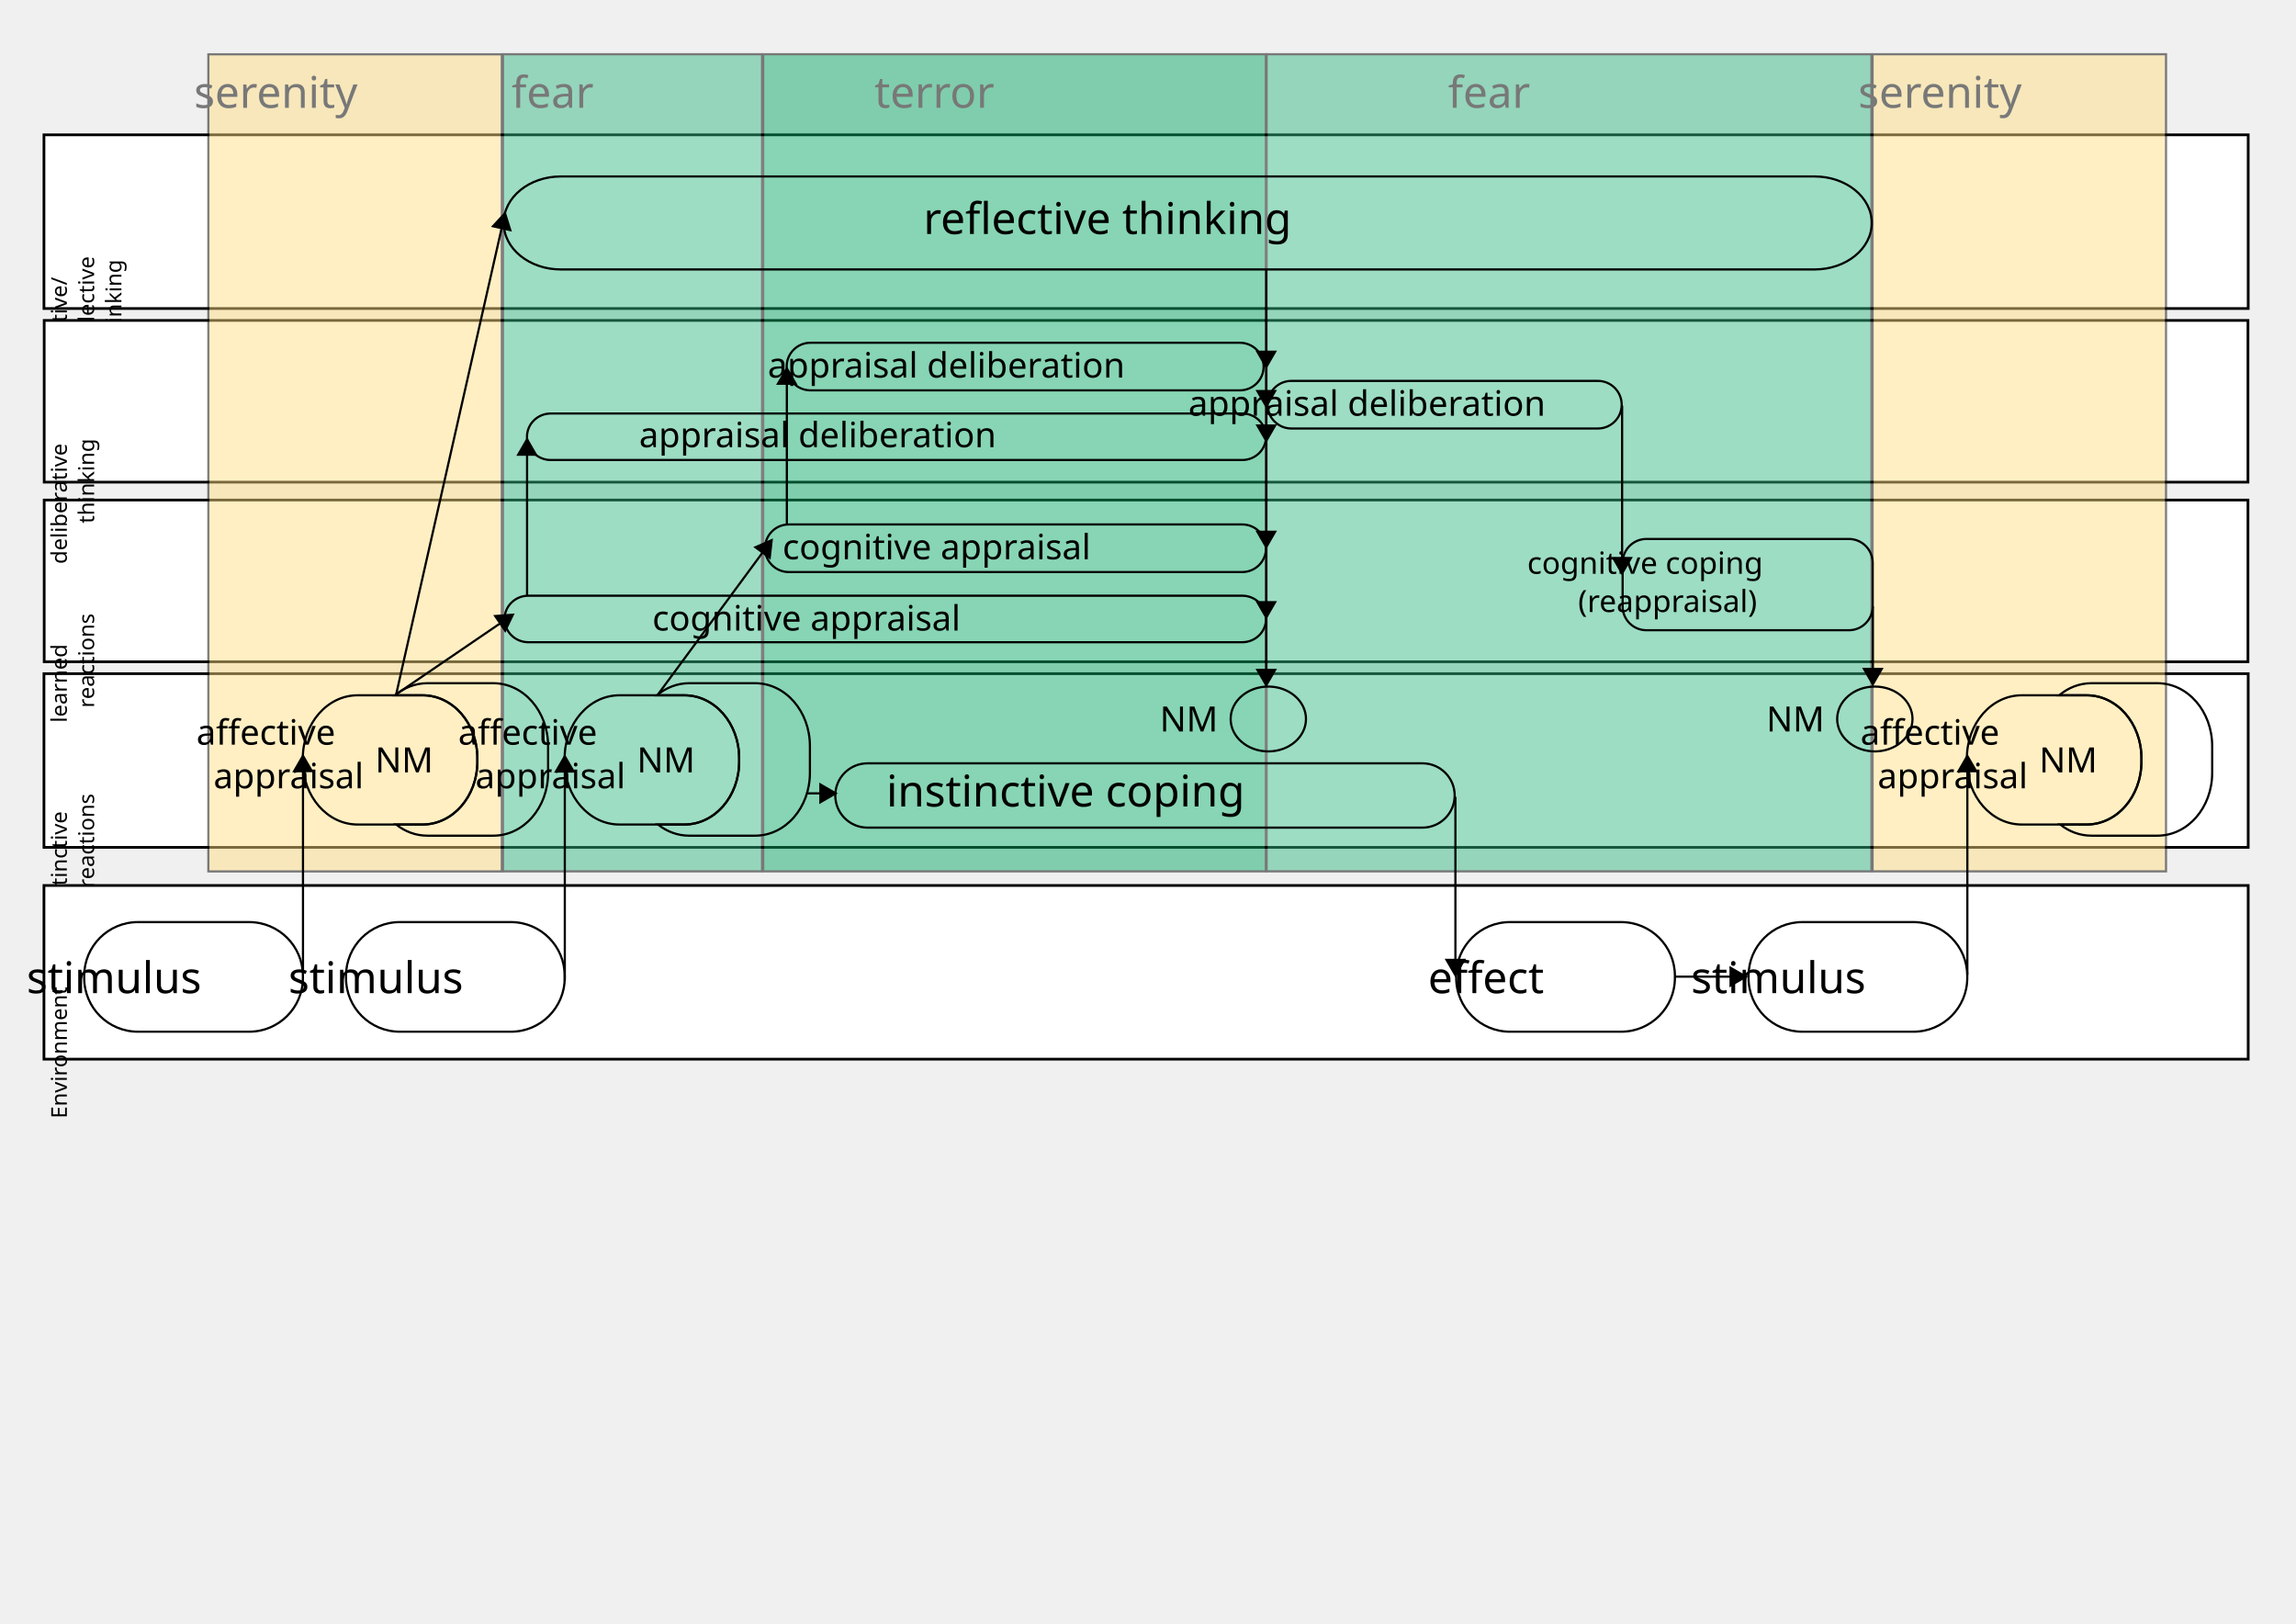
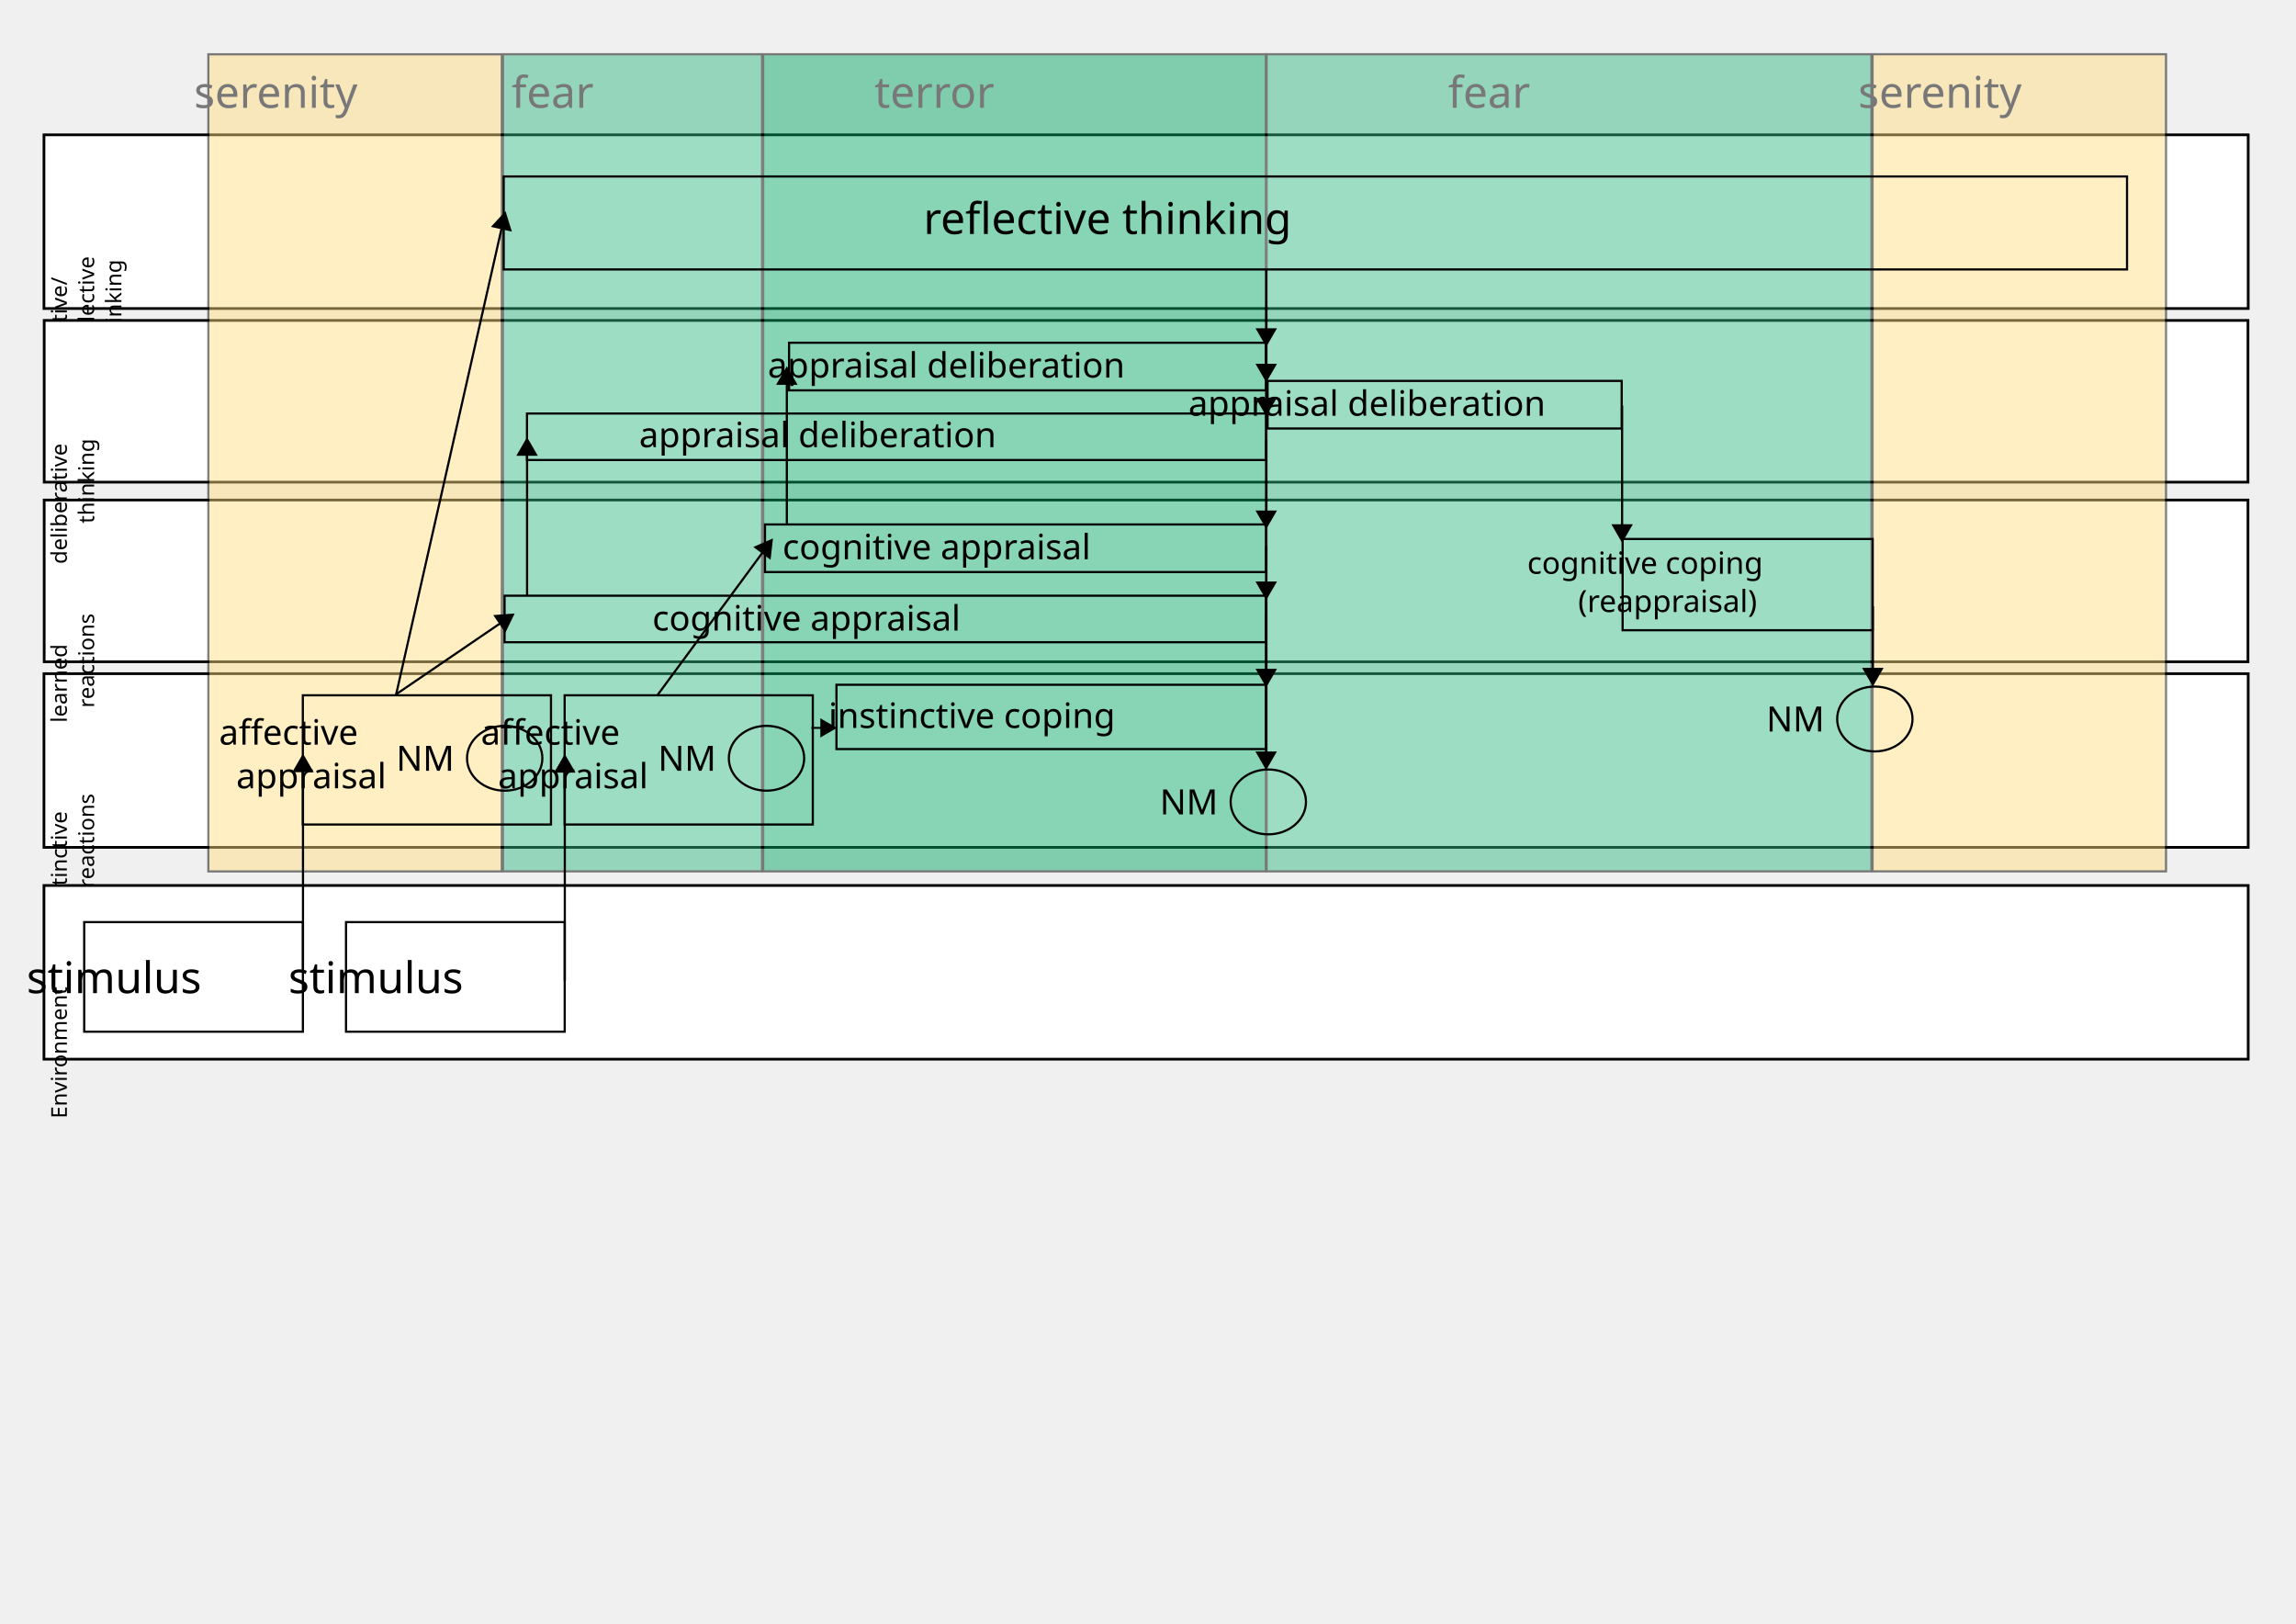
<svg xmlns="http://www.w3.org/2000/svg" xmlns:ns1="http://www.openswatchbook.org/uri/2009/osb" width="1052.362" height="744.094" id="svg2" version="1.1">
  <defs id="defs4">
    <marker orient="auto" refY="0.0" refX="0.0" id="DotL" style="overflow:visible">
      <path id="path5061" d="M -2.5,-1.0 C -2.5,1.76 -4.74,4.0 -7.5,4.0 C -10.26,4.0 -12.5,1.76 -12.5,-1.0 C -12.5,-3.76 -10.26,-6.0 -7.5,-6.0 C -4.74,-6.0 -2.5,-3.76 -2.5,-1.0 z " style="fill-rule:evenodd;stroke:#000000;stroke-width:1.0pt" transform="scale(0.8) translate(7.4, 1)" />
    </marker>
    <marker orient="auto" refY="0.0" refX="0.0" id="TriangleInL" style="overflow:visible">
      <path id="path5133" d="M 5.77,0.0 L -2.88,5.0 L -2.88,-5.0 L 5.77,0.0 z " style="fill-rule:evenodd;stroke:#000000;stroke-width:1.0pt" transform="scale(-0.8)" />
    </marker>
    <marker orient="auto" refY="0.0" refX="0.0" id="TriangleOutL" style="overflow:visible">
      <path id="path4968" d="M 5.77,0.0 L -2.88,5.0 L -2.88,-5.0 L 5.77,0.0 z " style="fill-rule:evenodd;stroke:#000000;stroke-width:1.0pt" transform="scale(0.8)" />
    </marker>
    <marker orient="auto" refY="0.0" refX="0.0" id="Arrow2Mstart" style="overflow:visible">
      <path id="path4725" style="fill-rule:evenodd;stroke-width:0.625;stroke-linejoin:round" d="M 8.719,4.034 L -2.207,0.016 L 8.719,-4.002 C 6.973,-1.63 6.983,1.616 8.719,4.034 z " transform="scale(0.6) translate(0,0)" />
    </marker>
    <linearGradient id="linearGradient3918" ns1:paint="solid">
      <stop style="stop-color:#000000;stop-opacity:1;" offset="0" id="stop3920" />
    </linearGradient>
    <marker orient="auto" refY="0" refX="0" id="Arrow2Mend" style="overflow:visible">
      <path id="path3924" style="fill-rule:evenodd;stroke-width:0.625;stroke-linejoin:round" d="M 8.719,4.034 -2.207,0.016 8.719,-4.002 c -1.745,2.372 -1.735,5.617 -6e-7,8.035 z" transform="scale(-0.6,-0.6)" />
    </marker>
    <marker orient="auto" refY="0" refX="0" id="Arrow1Lend" style="overflow:visible">
      <path id="path3900" d="M 0,0 5,-5 -12.5,0 5,5 0,0 z" style="fill-rule:evenodd;stroke:#000000;stroke-width:1pt" transform="matrix(-0.8,0,0,-0.8,-10,0)" />
    </marker>
    <marker orient="auto" refY="0" refX="0" id="Arrow2Mend-1" style="overflow:visible">
      <path id="path3924-7" style="fill-rule:evenodd;stroke-width:0.625;stroke-linejoin:round" d="M 8.719,4.034 -2.207,0.016 8.719,-4.002 c -1.745,2.372 -1.735,5.617 -6e-7,8.035 z" transform="scale(-0.6,-0.6)" />
    </marker>
    <marker orient="auto" refY="0" refX="0" id="Arrow2Mend-5" style="overflow:visible">
      <path id="path3924-2" style="fill-rule:evenodd;stroke-width:0.625;stroke-linejoin:round" d="M 8.719,4.034 -2.207,0.016 8.719,-4.002 c -1.745,2.372 -1.735,5.617 -6e-7,8.035 z" transform="scale(-0.6,-0.6)" />
    </marker>
  </defs>
  <g transform="translate(0,-308.2677)" style="display:inline" id="g3131">
    <g id="g4045" transform="translate(0,0.9368543)">
      <rect y="616.056" x="20.15" height="79.594" width="1010.303" id="rect3181" style="fill:#ffffff;fill-opacity:1;stroke:#000000;stroke-width:1.24;stroke-miterlimit:4;stroke-opacity:1;stroke-dasharray:none" />
      <text transform="matrix(0,-1,1,0,0,0)" id="text4002" y="30.637" x="-656.234" style="font-size:40px;font-style:normal;font-weight:normal;line-height:125%;letter-spacing:0px;word-spacing:0px;fill:#000000;fill-opacity:1;stroke:none;font-family:Sans" xml:space="preserve">
        <tspan style="font-size:10px;text-align:center;text-anchor:middle" y="30.637" x="-654.847" id="tspan4004">instinctive </tspan>
        <tspan id="tspan4006" style="font-size:10px;text-align:center;text-anchor:middle" y="43.137" x="-656.234">reactions</tspan>
      </text>
    </g>
    <g id="g4092" transform="translate(0,98)">
      <rect style="fill:#ffffff;fill-opacity:1;stroke:#000000;stroke-width:1.24;stroke-miterlimit:4;stroke-opacity:1;stroke-dasharray:none" id="rect4094" width="1010.303" height="79.594" x="20.15" y="616.056" />
      <text xml:space="preserve" style="font-size:40px;font-style:normal;font-weight:normal;line-height:125%;letter-spacing:0px;word-spacing:0px;fill:#000000;fill-opacity:1;stroke:none;font-family:Sans" x="-656.234" y="30.637" id="text4096" transform="matrix(0,-1,1,0,0,0)">
        <tspan x="-656.234" y="30.637" style="font-size:10px;text-align:center;text-anchor:middle" id="tspan4118">Environment</tspan>
      </text>
    </g>
    <g id="g3139" transform="translate(0,7.6293943e-6)">
      <rect style="fill:#ffffff;fill-opacity:1;stroke:#000000;stroke-width:1.239;stroke-miterlimit:4;stroke-opacity:1;stroke-dasharray:none" id="rect4104" width="1010.303" height="79.594" x="20.15" y="370.056" />
      <text xml:space="preserve" style="font-size:40px;font-style:normal;font-weight:normal;line-height:125%;letter-spacing:0px;word-spacing:0px;fill:#000000;fill-opacity:1;stroke:none;font-family:Sans" x="-410.234" y="30.637" id="text4106" transform="matrix(0,-1,1,0,0,0)">
        <tspan x="-410.234" y="30.637" style="font-size:10px;text-align:center;text-anchor:middle" id="tspan4114">reflictive/</tspan>
        <tspan x="-410.234" y="43.137" style="font-size:10px;text-align:center;text-anchor:middle" id="tspan3170">self-reflective</tspan>
        <tspan x="-410.234" y="55.637" style="font-size:10px;text-align:center;text-anchor:middle" id="tspan3172">thinking</tspan>
      </text>
    </g>
    <g id="g3145" transform="translate(0,10.46145)">
      <rect style="fill:#ffffff;fill-opacity:1;stroke:#000000;stroke-width:1.241;stroke-miterlimit:4;stroke-opacity:1;stroke-dasharray:none" id="rect3135" width="1010.093" height="74.114" x="20.255" y="526.959" />
      <text transform="matrix(0,-1,1,0,0,0)" id="text3126" y="30.637" x="-564.148" style="font-size:40px;font-style:normal;font-weight:normal;line-height:125%;letter-spacing:0px;word-spacing:0px;fill:#000000;fill-opacity:1;stroke:none;font-family:Sans" xml:space="preserve">
        <tspan id="tspan3130" style="font-size:10px;text-align:center;text-anchor:middle" y="30.637" x="-564.148">learned</tspan>
        <tspan style="font-size:10px;text-align:center;text-anchor:middle" y="43.137" x="-564.148" id="tspan3152">reactions</tspan>
      </text>
    </g>
    <g id="g3158" transform="translate(0,-71.85085)">
      <rect y="526.959" x="20.255" height="74.114" width="1010.093" id="rect3160" style="fill:#ffffff;fill-opacity:1;stroke:#000000;stroke-width:1.241;stroke-miterlimit:4;stroke-opacity:1;stroke-dasharray:none" />
      <text xml:space="preserve" style="font-size:40px;font-style:normal;font-weight:normal;line-height:125%;letter-spacing:0px;word-spacing:0px;fill:#000000;fill-opacity:1;stroke:none;font-family:Sans" x="-564.148" y="30.637" id="text3162" transform="matrix(0,-1,1,0,0,0)">
        <tspan x="-564.148" y="30.637" style="font-size:10px;text-align:center;text-anchor:middle" id="tspan3164">deliberative</tspan>
        <tspan id="tspan3166" x="-564.148" y="43.137" style="font-size:10px;text-align:center;text-anchor:middle">thinking</tspan>
      </text>
    </g>
  </g>
  <g id="layer2" style="opacity:0.5;display:inline">
    <g id="g3978" transform="translate(-38,0)">
      <rect ry="25.431" rx="0" y="24.889" x="133.497" height="374.455" width="134.505" id="rect3127" style="fill:#ffdd7f;fill-opacity:0.941;stroke:#000000;stroke-width:1;stroke-miterlimit:4;stroke-opacity:1;stroke-dasharray:none" />
      <text xml:space="preserve" style="font-size:40px;font-style:normal;font-weight:normal;line-height:125%;letter-spacing:0px;word-spacing:0px;fill:#000000;fill-opacity:1;stroke:none;display:inline;font-family:Sans" x="200.798" y="49.414" id="text3968-1">
        <tspan id="tspan3970-7" x="200.798" y="49.414" style="font-size:20px;text-align:center;text-anchor:middle">serenity</tspan>
      </text>
    </g>
    <g id="g3983" transform="translate(97.03519,-0.03053779)">
      <rect style="fill:#2eb67f;fill-opacity:0.941;stroke:#000000;stroke-width:1;stroke-miterlimit:4;stroke-opacity:1;stroke-dasharray:none" id="rect3985" width="118.766" height="374.455" x="133.497" y="24.889" rx="0" ry="25.431" />
      <text id="text3987" y="49.414" x="192.66" style="font-size:40px;font-style:normal;font-weight:normal;line-height:125%;letter-spacing:0px;word-spacing:0px;fill:#000000;fill-opacity:1;stroke:none;display:inline;font-family:Sans" xml:space="preserve">
        <tspan style="font-size:20px;text-align:center;text-anchor:middle" y="49.414" x="192.66" id="tspan3989">fear</tspan>
      </text>
    </g>
    <g id="g3991" transform="translate(216.3012,-0.03053779)">
      <rect style="fill:#00a65f;fill-opacity:0.941;stroke:#000000;stroke-width:1;stroke-miterlimit:4;stroke-opacity:1;stroke-dasharray:none" id="rect3993" width="230.405" height="374.455" x="133.497" y="24.889" rx="0" ry="25.431" />
      <text id="text3995" y="49.414" x="248.397" style="font-size:40px;font-style:normal;font-weight:normal;line-height:125%;letter-spacing:0px;word-spacing:0px;fill:#000000;fill-opacity:1;stroke:none;display:inline;font-family:Sans" xml:space="preserve">
        <tspan style="font-size:20px;text-align:center;text-anchor:middle" y="49.414" x="248.397" id="tspan3997">terror</tspan>
      </text>
    </g>
    <g transform="translate(447.0352,-0.03053779)" id="g4009">
      <rect ry="25.431" rx="0" y="24.889" x="133.497" height="374.455" width="277.248" id="rect4011" style="fill:#2eb67f;fill-opacity:0.941;stroke:#000000;stroke-width:1;stroke-miterlimit:4;stroke-opacity:1;stroke-dasharray:none" />
      <text xml:space="preserve" style="font-size:40px;font-style:normal;font-weight:normal;line-height:125%;letter-spacing:0px;word-spacing:0px;fill:#000000;fill-opacity:1;stroke:none;display:inline;font-family:Sans" x="271.901" y="49.414" id="text4013">
        <tspan id="tspan4015" x="271.901" y="49.414" style="font-size:20px;text-align:center;text-anchor:middle">fear</tspan>
      </text>
    </g>
    <g id="g4017" transform="translate(724.7835,-0.03053779)">
      <rect style="fill:#ffdd7f;fill-opacity:0.941;stroke:#000000;stroke-width:1;stroke-miterlimit:4;stroke-opacity:1;stroke-dasharray:none" id="rect4019" width="134.505" height="374.455" x="133.497" y="24.889" rx="0" ry="25.431" />
      <text id="text4021" y="49.414" x="200.798" style="font-size:40px;font-style:normal;font-weight:normal;line-height:125%;letter-spacing:0px;word-spacing:0px;fill:#000000;fill-opacity:1;stroke:none;display:inline;font-family:Sans" xml:space="preserve">
        <tspan style="font-size:20px;text-align:center;text-anchor:middle" y="49.414" x="200.798" id="tspan4023">serenity</tspan>
      </text>
    </g>
  </g>
  <g id="layer3" style="display:inline">
    <text xml:space="preserve" style="font-size:40px;font-style:normal;font-weight:normal;line-height:125%;letter-spacing:0px;word-spacing:0px;fill:#000000;fill-opacity:1;stroke:none;font-family:Sans" x="228.457" y="98.112" id="text3964">
      <tspan id="tspan3966" x="228.457" y="98.112" />
    </text>
    <g id="g3994" transform="translate(-18.70723,16)">
-       <rect style="fill:none;stroke:#000000;stroke-width:1;stroke-miterlimit:4;stroke-opacity:1;stroke-dasharray:none" id="rect4041" width="100.237" height="50.221" x="57.3" y="406.572" ry="24.618" rx="24.618" />
+       <rect style="fill:none;stroke:#000000;stroke-width:1;stroke-miterlimit:4;stroke-opacity:1;stroke-dasharray:none" id="rect4041" width="100.237" height="50.221" x="57.3" y="406.572" ry="24.618" rx="0" />
      <text id="text3990" y="439.139" x="107.37" style="font-size:40px;font-style:normal;font-weight:normal;line-height:125%;letter-spacing:0px;word-spacing:0px;fill:#000000;fill-opacity:1;stroke:none;font-family:Sans" xml:space="preserve">
        <tspan style="font-size:20px;text-align:center;text-anchor:middle" y="439.139" x="107.37" id="tspan3992">stimulus</tspan>
      </text>
    </g>
    <g id="g4671" transform="translate(101.2928,16)">
-       <rect rx="24.618" ry="24.618" y="406.572" x="57.3" height="50.221" width="100.237" id="rect4673" style="fill:none;stroke:#000000;stroke-width:1;stroke-miterlimit:4;stroke-opacity:1;stroke-dasharray:none" />
+       <rect rx="0" ry="24.618" y="406.572" x="57.3" height="50.221" width="100.237" id="rect4673" style="fill:none;stroke:#000000;stroke-width:1;stroke-miterlimit:4;stroke-opacity:1;stroke-dasharray:none" />
      <text xml:space="preserve" style="font-size:40px;font-style:normal;font-weight:normal;line-height:125%;letter-spacing:0px;word-spacing:0px;fill:#000000;fill-opacity:1;stroke:none;font-family:Sans" x="107.37" y="439.139" id="text4675">
        <tspan id="tspan4677" x="107.37" y="439.139" style="font-size:20px;text-align:center;text-anchor:middle">stimulus</tspan>
      </text>
    </g>
    <g transform="translate(-38,-168)" id="g4701">
-       <rect rx="26.175" style="fill:none;stroke:#000000;stroke-width:1;stroke-miterlimit:4;stroke-opacity:1;stroke-dasharray:none" id="rect4703" width="627.055" height="42.612" x="268.86" y="248.867" ry="21.306" />
+       <rect rx="0" style="fill:none;stroke:#000000;stroke-width:1;stroke-miterlimit:4;stroke-opacity:1;stroke-dasharray:none" id="rect4703" width="744.055" height="42.612" x="268.86" y="248.867" ry="20.806" />
      <text id="text4705" y="275.231" x="582.017" style="font-size:40px;font-style:normal;font-weight:normal;line-height:125%;letter-spacing:0px;word-spacing:0px;fill:#000000;fill-opacity:1;stroke:none;font-family:Sans" xml:space="preserve">
        <tspan y="275.231" x="582.017" style="font-size:20px;text-align:center;text-anchor:middle" id="tspan4707">reflective thinking</tspan>
      </text>
    </g>
    <g transform="translate(344,0)" id="g4709">
-       <rect ry="10.907" y="246.996" x="399.718" height="41.818" width="114.612" id="rect4711" style="fill:none;stroke:#000000;stroke-width:1;stroke-miterlimit:4;stroke-opacity:1;stroke-dasharray:none" rx="10.907" />
+       <rect ry="10.907" y="246.996" x="399.718" height="41.818" width="114.612" id="rect4711" style="fill:none;stroke:#000000;stroke-width:1;stroke-miterlimit:4;stroke-opacity:1;stroke-dasharray:none" rx="0" />
      <text xml:space="preserve" style="font-size:40px;font-style:normal;font-weight:normal;line-height:125%;letter-spacing:0px;word-spacing:0px;fill:#000000;fill-opacity:1;stroke:none;font-family:Sans" x="456.712" y="262.957" id="text4713">
        <tspan id="tspan4715" style="font-size:14px;text-align:center;text-anchor:middle" x="458.653" y="262.957">cognitive coping </tspan>
        <tspan style="font-size:14px;text-align:center;text-anchor:middle" x="456.712" y="280.457" id="tspan3240">(reappraisal)</tspan>
      </text>
    </g>
-     <g id="g4748" transform="translate(267.5885,2)">
-       <rect ry="14.734" y="347.808" x="115.261" height="29.469" width="283.896" id="rect4750" style="fill:none;stroke:#000000;stroke-width:1;stroke-miterlimit:4;stroke-opacity:1;stroke-dasharray:none" rx="14.775" />
-       <text id="text4752" y="367.596" x="257.219" style="font-size:40px;font-style:normal;font-weight:normal;line-height:125%;letter-spacing:0px;word-spacing:0px;fill:#000000;fill-opacity:1;stroke:none;font-family:Sans" xml:space="preserve">
-         <tspan style="font-size:20px;text-align:center;text-anchor:middle" y="367.596" x="257.219" id="tspan4760">instinctive coping</tspan>
-       </text>
-     </g>
-     <g transform="translate(744.1458,16)" id="g4774">
-       <rect style="fill:none;stroke:#000000;stroke-width:1;stroke-miterlimit:4;stroke-opacity:1;stroke-dasharray:none" id="rect4776" width="100.237" height="50.221" x="57.3" y="406.572" ry="24.618" rx="24.618" />
-       <text id="text4778" y="439.139" x="107.37" style="font-size:40px;font-style:normal;font-weight:normal;line-height:125%;letter-spacing:0px;word-spacing:0px;fill:#000000;fill-opacity:1;stroke:none;font-family:Sans" xml:space="preserve">
-         <tspan style="font-size:20px;text-align:center;text-anchor:middle" y="439.139" x="107.37" id="tspan4780">stimulus</tspan>
-       </text>
-     </g>
-     <g id="g4790" transform="translate(610.1458,16)">
-       <rect rx="24.618" ry="24.618" y="406.572" x="57.3" height="50.221" width="100.237" id="rect4792" style="fill:none;stroke:#000000;stroke-width:1;stroke-miterlimit:4;stroke-opacity:1;stroke-dasharray:none" />
-       <text xml:space="preserve" style="font-size:40px;font-style:normal;font-weight:normal;line-height:125%;letter-spacing:0px;word-spacing:0px;fill:#000000;fill-opacity:1;stroke:none;font-family:Sans" x="107.37" y="439.139" id="text4794">
-         <tspan id="tspan4796" x="107.37" y="439.139" style="font-size:20px;text-align:center;text-anchor:middle">effect</tspan>
-       </text>
-     </g>
-     <g id="g4173" transform="translate(-38,0)">
-       <rect rx="25.111" style="fill:none;stroke:#000000;stroke-width:1;stroke-miterlimit:4;stroke-opacity:1;stroke-dasharray:none" id="rect4163" width="79.994" height="59.224" x="296.802" y="318.63" ry="28.793" />
-       <g id="g4010" transform="translate(148,0)">
-         <path id="rect4012" transform="translate(-148,0)" d="m 353.906,313.094 c -5.552,0 -10.664,2.059 -14.812,5.531 l 12.594,0 c 13.911,0 25.094,12.861 25.094,28.812 l 0,1.625 c 0,15.952 -11.182,28.781 -25.094,28.781 l -12.125,0 c 4.061,3.235 9.003,5.125 14.344,5.125 l 30.188,0 c 13.911,0 25.125,-12.83 25.125,-28.781 l 0,-12.281 c 0,-15.952 -11.214,-28.812 -25.125,-28.812 l -30.188,0 z" style="fill:none;stroke:#000000;stroke-width:1;stroke-miterlimit:4;stroke-opacity:1;stroke-dasharray:none" />
-         <text xml:space="preserve" style="font-size:40px;font-style:normal;font-weight:normal;line-height:125%;letter-spacing:0px;word-spacing:0px;fill:#000000;fill-opacity:1;stroke:none;font-family:Sans" x="242.069" y="353.969" id="text4014">
-           <tspan id="tspan4016" x="242.069" y="353.969" style="font-size:16px;text-align:center;text-anchor:middle">NM</tspan>
-         </text>
-         <text id="text4020" y="341.26" x="189.076" style="font-size:40px;font-style:normal;font-weight:normal;line-height:125%;letter-spacing:0px;word-spacing:0px;fill:#000000;fill-opacity:1;stroke:none;font-family:Sans" xml:space="preserve">
-           <tspan style="font-size:16px;text-align:center;text-anchor:middle" y="341.26" x="189.076" id="tspan4022">affective</tspan>
-           <tspan style="font-size:16px;text-align:center;text-anchor:middle" y="361.26" x="189.076" id="tspan4024">appraisal</tspan>
-         </text>
-       </g>
-     </g>
-     <g id="g4026" transform="translate(-71.01595,26)">
-       <rect rx="10.907" style="fill:none;stroke:#000000;stroke-width:1;stroke-miterlimit:4;stroke-opacity:1;stroke-dasharray:none" id="rect4028" width="349.018" height="21.314" x="302.283" y="246.996" ry="10.657" />
+     <g id="g4748" transform="translate(258.4239,-34)">
+       <rect ry="13.183" y="347.808" x="124.964" height="29.469" width="196.896" id="rect4750" style="fill:none;stroke:#000000;stroke-width:1;stroke-miterlimit:4;stroke-opacity:1;stroke-dasharray:none" rx="0" />
+       <text id="text4752" y="367.596" x="223.422" style="font-size:40px;font-style:normal;font-weight:normal;line-height:125%;letter-spacing:0px;word-spacing:0px;fill:#000000;fill-opacity:1;stroke:none;font-family:Sans" xml:space="preserve">
+         <tspan style="font-size:16px;text-align:center;text-anchor:middle" y="367.596" x="223.422" id="tspan4760">instinctive coping</tspan>
+       </text>
+     </g>
+     <g id="g4026" transform="translate(-71.01593,26)">
+       <rect rx="0" style="fill:none;stroke:#000000;stroke-width:1;stroke-miterlimit:4;stroke-opacity:1;stroke-dasharray:none" id="rect4028" width="349.018" height="21.314" x="302.283" y="246.996" ry="10.657" />
      <text id="text4030" y="262.957" x="477.045" style="font-size:40px;font-style:normal;font-weight:normal;line-height:125%;letter-spacing:0px;word-spacing:0px;fill:#000000;fill-opacity:1;stroke:none;font-family:Sans" xml:space="preserve">
        <tspan y="262.957" x="477.045" style="font-size:16px;text-align:center;text-anchor:middle" id="tspan4032">cognitive appraisal</tspan>
      </text>
    </g>
    <g id="g4034" transform="translate(48.3425,-6.658424)">
-       <rect rx="10.907" style="fill:none;stroke:#000000;stroke-width:1;stroke-miterlimit:4;stroke-opacity:1;stroke-dasharray:none" id="rect4036" width="229.659" height="21.814" x="302.283" y="246.996" ry="10.907" />
+       <rect rx="0" style="fill:none;stroke:#000000;stroke-width:1;stroke-miterlimit:4;stroke-opacity:1;stroke-dasharray:none" id="rect4036" width="229.659" height="21.814" x="302.283" y="246.996" ry="10.907" />
      <text id="text4038" y="262.957" x="417.366" style="font-size:40px;font-style:normal;font-weight:normal;line-height:125%;letter-spacing:0px;word-spacing:0px;fill:#000000;fill-opacity:1;stroke:none;font-family:Sans" xml:space="preserve">
        <tspan y="262.957" x="417.366" style="font-size:16px;text-align:center;text-anchor:middle" id="tspan4040">cognitive appraisal</tspan>
      </text>
    </g>
-     <g id="g4183" transform="translate(-158,0)">
-       <rect ry="28.793" y="318.63" x="296.802" height="59.224" width="79.994" id="rect4185" style="fill:none;stroke:#000000;stroke-width:1;stroke-miterlimit:4;stroke-opacity:1;stroke-dasharray:none" rx="25.111" />
-       <g transform="translate(148,0)" id="g4187">
-         <path style="fill:none;stroke:#000000;stroke-width:1;stroke-miterlimit:4;stroke-opacity:1;stroke-dasharray:none" d="m 353.906,313.094 c -5.552,0 -10.664,2.059 -14.812,5.531 l 12.594,0 c 13.911,0 25.094,12.861 25.094,28.812 l 0,1.625 c 0,15.952 -11.182,28.781 -25.094,28.781 l -12.125,0 c 4.061,3.235 9.003,5.125 14.344,5.125 l 30.188,0 c 13.911,0 25.125,-12.83 25.125,-28.781 l 0,-12.281 c 0,-15.952 -11.214,-28.812 -25.125,-28.812 l -30.188,0 z" transform="translate(-148,0)" id="path4189" />
-         <text id="text4191" y="353.969" x="242.069" style="font-size:40px;font-style:normal;font-weight:normal;line-height:125%;letter-spacing:0px;word-spacing:0px;fill:#000000;fill-opacity:1;stroke:none;font-family:Sans" xml:space="preserve">
-           <tspan style="font-size:16px;text-align:center;text-anchor:middle" y="353.969" x="242.069" id="tspan4193">NM</tspan>
-         </text>
-         <text xml:space="preserve" style="font-size:40px;font-style:normal;font-weight:normal;line-height:125%;letter-spacing:0px;word-spacing:0px;fill:#000000;fill-opacity:1;stroke:none;font-family:Sans" x="189.076" y="341.26" id="text4195">
-           <tspan id="tspan4197" x="189.076" y="341.26" style="font-size:16px;text-align:center;text-anchor:middle">affective</tspan>
-           <tspan id="tspan4199" x="189.076" y="361.26" style="font-size:16px;text-align:center;text-anchor:middle">appraisal</tspan>
-         </text>
-       </g>
-     </g>
-     <g transform="translate(-73.01595,-58)" id="g3174">
-       <rect ry="10.657" y="247.497" x="314.559" height="21.314" width="338.741" id="rect3176" style="fill:none;stroke:#000000;stroke-width:1;stroke-miterlimit:4;stroke-opacity:1;stroke-dasharray:none" rx="10.907" />
+     <g transform="translate(-73.01593,-58)" id="g3174">
+       <rect ry="10.657" y="247.497" x="314.559" height="21.314" width="338.741" id="rect3176" style="fill:none;stroke:#000000;stroke-width:1;stroke-miterlimit:4;stroke-opacity:1;stroke-dasharray:none" rx="0" />
      <text xml:space="preserve" style="font-size:40px;font-style:normal;font-weight:normal;line-height:125%;letter-spacing:0px;word-spacing:0px;fill:#000000;fill-opacity:1;stroke:none;font-family:Sans" x="484.195" y="262.957" id="text3178">
        <tspan id="tspan3180" style="font-size:16px;text-align:center;text-anchor:middle" x="484.195" y="262.957">appraisal deliberation</tspan>
      </text>
    </g>
    <g id="g3182" transform="translate(255.5189,-72.44088)">
-       <rect rx="10.907" style="fill:none;stroke:#000000;stroke-width:1;stroke-miterlimit:4;stroke-opacity:1;stroke-dasharray:none" id="rect3184" width="162.304" height="21.814" x="325.47" y="246.996" ry="10.907" />
+       <rect rx="0" style="fill:none;stroke:#000000;stroke-width:1;stroke-miterlimit:4;stroke-opacity:1;stroke-dasharray:none" id="rect3184" width="162.304" height="21.814" x="325.47" y="246.996" ry="10.907" />
      <text id="text3186" y="262.957" x="407.418" style="font-size:40px;font-style:normal;font-weight:normal;line-height:125%;letter-spacing:0px;word-spacing:0px;fill:#000000;fill-opacity:1;stroke:none;font-family:Sans" xml:space="preserve">
        <tspan y="262.957" x="407.418" style="font-size:16px;text-align:center;text-anchor:middle" id="tspan3188">appraisal deliberation</tspan>
      </text>
    </g>
-     <g transform="translate(33.26898,-89.92421)" id="g3190">
-       <rect ry="10.907" y="246.996" x="327.295" height="21.814" width="218.619" id="rect3192" style="fill:none;stroke:#000000;stroke-width:1;stroke-miterlimit:4;stroke-opacity:1;stroke-dasharray:none" rx="10.907" />
+     <g transform="translate(33.269,-89.92421)" id="g3190">
+       <rect ry="10.907" y="246.996" x="328.397" height="21.814" width="218.619" id="rect3192" style="fill:none;stroke:#000000;stroke-width:1;stroke-miterlimit:4;stroke-opacity:1;stroke-dasharray:none" rx="0" />
      <text xml:space="preserve" style="font-size:40px;font-style:normal;font-weight:normal;line-height:125%;letter-spacing:0px;word-spacing:0px;fill:#000000;fill-opacity:1;stroke:none;font-family:Sans" x="436.87" y="262.957" id="text3194">
        <tspan id="tspan3196" style="font-size:16px;text-align:center;text-anchor:middle" x="436.87" y="262.957">appraisal deliberation</tspan>
      </text>
    </g>
-     <g transform="translate(432.1853,-8)" id="g3200">
+     <g transform="translate(432.1853,30)" id="g3200">
      <rect rx="17.263" style="fill:none;stroke:#000000;stroke-width:1;stroke-miterlimit:4;stroke-opacity:1;stroke-dasharray:none" id="rect3202" width="34.526" height="29.719" x="131.877" y="322.63" ry="14.86" />
      <text xml:space="preserve" style="font-size:40px;font-style:normal;font-weight:normal;line-height:125%;letter-spacing:0px;word-spacing:0px;fill:#000000;fill-opacity:1;stroke:none;font-family:Sans" x="149.144" y="343.217" id="text3204">
        <tspan id="tspan3208" x="149.144" y="343.217" style="font-size:16px;text-align:center;text-anchor:middle">NM</tspan>
      </text>
-     </g>
-     <g transform="translate(604.7229,0)" id="g3212">
-       <rect rx="25.111" style="fill:none;stroke:#000000;stroke-width:1;stroke-miterlimit:4;stroke-opacity:1;stroke-dasharray:none" id="rect3214" width="79.994" height="59.224" x="296.802" y="318.63" ry="28.793" />
-       <g id="g3216" transform="translate(148,0)">
-         <path id="path3218" transform="translate(-148,0)" d="m 353.906,313.094 c -5.552,0 -10.664,2.059 -14.812,5.531 l 12.594,0 c 13.911,0 25.094,12.861 25.094,28.812 l 0,1.625 c 0,15.952 -11.182,28.781 -25.094,28.781 l -12.125,0 c 4.061,3.235 9.003,5.125 14.344,5.125 l 30.188,0 c 13.911,0 25.125,-12.83 25.125,-28.781 l 0,-12.281 c 0,-15.952 -11.214,-28.812 -25.125,-28.812 l -30.188,0 z" style="fill:none;stroke:#000000;stroke-width:1;stroke-miterlimit:4;stroke-opacity:1;stroke-dasharray:none" />
-         <text xml:space="preserve" style="font-size:40px;font-style:normal;font-weight:normal;line-height:125%;letter-spacing:0px;word-spacing:0px;fill:#000000;fill-opacity:1;stroke:none;font-family:Sans" x="242.069" y="353.969" id="text3220">
-           <tspan id="tspan3222" x="242.069" y="353.969" style="font-size:16px;text-align:center;text-anchor:middle">NM</tspan>
-         </text>
-         <text id="text3224" y="341.26" x="189.076" style="font-size:40px;font-style:normal;font-weight:normal;line-height:125%;letter-spacing:0px;word-spacing:0px;fill:#000000;fill-opacity:1;stroke:none;font-family:Sans" xml:space="preserve">
-           <tspan style="font-size:16px;text-align:center;text-anchor:middle" y="341.26" x="189.076" id="tspan3226">affective</tspan>
-           <tspan style="font-size:16px;text-align:center;text-anchor:middle" y="361.26" x="189.076" id="tspan3228">appraisal</tspan>
-         </text>
-       </g>
    </g>
    <g id="g3232" transform="translate(710.1853,-8)">
      <rect ry="14.86" y="322.63" x="131.877" height="29.719" width="34.526" id="rect3234" style="fill:none;stroke:#000000;stroke-width:1;stroke-miterlimit:4;stroke-opacity:1;stroke-dasharray:none" rx="17.263" />
      <text id="text3236" y="343.217" x="149.144" style="font-size:40px;font-style:normal;font-weight:normal;line-height:125%;letter-spacing:0px;word-spacing:0px;fill:#000000;fill-opacity:1;stroke:none;font-family:Sans" xml:space="preserve">
        <tspan style="font-size:16px;text-align:center;text-anchor:middle" y="343.217" x="149.144" id="tspan3238">NM</tspan>
      </text>
    </g>
+     <g id="g3178">
+       <rect ry="28.793" y="318.63" x="138.802" height="59.224" width="113.744" id="rect4185" style="fill:none;stroke:#000000;stroke-width:1;stroke-miterlimit:4;stroke-opacity:1;stroke-dasharray:none" rx="0" />
+       <text id="text4195" y="341.26" x="179.076" style="font-size:40px;font-style:normal;font-weight:normal;line-height:125%;letter-spacing:0px;word-spacing:0px;fill:#000000;fill-opacity:1;stroke:none;font-family:Sans" xml:space="preserve">
+         <tspan style="font-size:16px;text-align:center;text-anchor:middle" y="341.26" x="179.076" id="tspan4197">affective</tspan>
+         <tspan style="font-size:16px;text-align:center;text-anchor:middle" y="361.26" x="179.076" id="tspan4199">appraisal</tspan>
+       </text>
+       <rect ry="14.86" y="332.63" x="214.062" height="29.719" width="34.526" id="rect3161" style="fill:none;stroke:#000000;stroke-width:1;stroke-miterlimit:4;stroke-opacity:1;stroke-dasharray:none" rx="17.263" />
+       <text id="text3163" y="353.217" x="231.329" style="font-size:40px;font-style:normal;font-weight:normal;line-height:125%;letter-spacing:0px;word-spacing:0px;fill:#000000;fill-opacity:1;stroke:none;font-family:Sans" xml:space="preserve">
+         <tspan style="font-size:16px;text-align:center;text-anchor:middle" y="353.217" x="231.329" id="tspan3165">NM</tspan>
+       </text>
+     </g>
+     <g id="g3187" transform="translate(120,0)">
+       <rect rx="0" style="fill:none;stroke:#000000;stroke-width:1;stroke-miterlimit:4;stroke-opacity:1;stroke-dasharray:none" id="rect3189" width="113.744" height="59.224" x="138.802" y="318.63" ry="28.793" />
+       <text xml:space="preserve" style="font-size:40px;font-style:normal;font-weight:normal;line-height:125%;letter-spacing:0px;word-spacing:0px;fill:#000000;fill-opacity:1;stroke:none;font-family:Sans" x="179.076" y="341.26" id="text3191">
+         <tspan id="tspan3193" x="179.076" y="341.26" style="font-size:16px;text-align:center;text-anchor:middle">affective</tspan>
+         <tspan id="tspan3195" x="179.076" y="361.26" style="font-size:16px;text-align:center;text-anchor:middle">appraisal</tspan>
+       </text>
+       <rect rx="17.263" style="fill:none;stroke:#000000;stroke-width:1;stroke-miterlimit:4;stroke-opacity:1;stroke-dasharray:none" id="rect3197" width="34.526" height="29.719" x="214.062" y="332.63" ry="14.86" />
+       <text xml:space="preserve" style="font-size:40px;font-style:normal;font-weight:normal;line-height:125%;letter-spacing:0px;word-spacing:0px;fill:#000000;fill-opacity:1;stroke:none;font-family:Sans" x="231.329" y="353.217" id="text3199">
+         <tspan id="tspan3201" x="231.329" y="353.217" style="font-size:16px;text-align:center;text-anchor:middle">NM</tspan>
+       </text>
+     </g>
  </g>
  <g id="layer1" style="display:inline">
    <path style="fill:none;stroke:#000000;stroke-width:1;stroke-linecap:butt;stroke-linejoin:miter;stroke-miterlimit:4;stroke-opacity:1;stroke-dasharray:none;marker-end:url(#TriangleOutL);display:inline" d="m 138.874,445.684 0,-94.653" id="path4126" />
    <path style="fill:none;stroke:#000000;stroke-width:1;stroke-linecap:butt;stroke-linejoin:miter;stroke-miterlimit:4;stroke-opacity:1;stroke-dasharray:none;marker-end:url(#TriangleOutL);display:inline" d="m 241.583,272.76 0,-66.731" id="path4728" />
    <path id="path5646" d="m 858.415,308.905 0,-31.042" style="fill:none;stroke:#000000;stroke-width:1;stroke-linecap:butt;stroke-linejoin:miter;stroke-miterlimit:4;stroke-opacity:1;stroke-dasharray:none;marker-start:url(#TriangleInL);marker-end:none;display:inline" />
-     <path style="fill:none;stroke:#000000;stroke-width:1;stroke-linecap:butt;stroke-linejoin:miter;stroke-miterlimit:4;stroke-opacity:1;stroke-dasharray:none;marker-start:url(#TriangleInL);marker-end:none;display:inline" d="m 667.081,442.22 0,-77.053" id="path6044" />
-     <path id="path6046" d="m 795.541,447.572 -27.52,0" style="fill:none;stroke:#000000;stroke-width:1;stroke-linecap:butt;stroke-linejoin:miter;stroke-miterlimit:4;stroke-opacity:1;stroke-dasharray:none;marker-start:url(#TriangleInL);marker-end:none;display:inline" />
-     <path style="fill:none;stroke:#000000;stroke-width:1;stroke-linecap:butt;stroke-linejoin:miter;stroke-miterlimit:4;stroke-opacity:1;stroke-dasharray:none;marker-start:url(#TriangleInL);marker-end:none;display:inline" d="m 378.354,363.572 -8.418,0" id="path3151" />
-     <path style="fill:none;stroke:#000000;stroke-width:1;stroke-linecap:butt;stroke-linejoin:miter;stroke-miterlimit:4;stroke-opacity:1;stroke-dasharray:none;marker-end:url(#TriangleOutL);display:inline" d="m 901.728,446.766 0,-95.675" id="path4213" />
+     <path style="fill:none;stroke:#000000;stroke-width:1;stroke-linecap:butt;stroke-linejoin:miter;stroke-miterlimit:4;stroke-opacity:1;stroke-dasharray:none;marker-start:url(#TriangleInL);marker-end:none;display:inline" d="m 580.331,347.22 0,-77.053" id="path6044" />
+     <path style="fill:none;stroke:#000000;stroke-width:0.895;stroke-linecap:butt;stroke-linejoin:miter;stroke-miterlimit:4;stroke-opacity:1;stroke-dasharray:none;marker-start:url(#TriangleInL);marker-end:none;display:inline" d="m 378.543,333.572 -6.659,0" id="path3151" />
    <path id="path4080" d="m 258.874,449.428 0,-98.189" style="fill:none;stroke:#000000;stroke-width:1;stroke-linecap:butt;stroke-linejoin:miter;stroke-miterlimit:4;stroke-opacity:1;stroke-dasharray:none;marker-end:url(#TriangleOutL);display:inline" />
-     <path style="fill:none;stroke:#000000;stroke-width:1;stroke-linecap:butt;stroke-linejoin:miter;stroke-miterlimit:4;stroke-opacity:1;stroke-dasharray:none;marker-start:url(#TriangleInL);marker-end:none;display:inline" d="m 743.487,258.076 0,-72.21" id="path4090" />
+     <path style="fill:none;stroke:#000000;stroke-width:1;stroke-linecap:butt;stroke-linejoin:miter;stroke-miterlimit:4;stroke-opacity:1;stroke-dasharray:none;marker-start:url(#TriangleInL);marker-end:none;display:inline" d="m 743.487,243.083 0,-57.269" id="path4090" />
    <path id="path4092" d="m 360.645,240.23 0,-66.731" style="fill:none;stroke:#000000;stroke-width:1;stroke-linecap:butt;stroke-linejoin:miter;stroke-miterlimit:4;stroke-opacity:1;stroke-dasharray:none;marker-end:url(#TriangleOutL);display:inline" />
    <path style="fill:none;stroke:#000000;stroke-width:1px;stroke-linecap:butt;stroke-linejoin:miter;stroke-opacity:1;marker-end:url(#TriangleOutL)" d="m 181.367,318.308 49.822,-33.965" id="path4094" />
    <path style="fill:none;stroke:#000000;stroke-width:1px;stroke-linecap:butt;stroke-linejoin:miter;stroke-opacity:1;marker-start:none;marker-end:url(#TriangleOutL)" d="m 181.555,318.308 48.884,-216.016" id="path4096" />
    <path style="fill:none;stroke:#000000;stroke-width:1px;stroke-linecap:butt;stroke-linejoin:miter;stroke-opacity:1;marker-end:url(#TriangleOutL)" d="M 301.484,318.365 350.913,251.316" id="path4884" />
-     <path style="fill:none;stroke:#000000;stroke-width:1;stroke-linecap:butt;stroke-linejoin:miter;stroke-miterlimit:4;stroke-opacity:1;stroke-dasharray:none;marker-end:url(#TriangleOutL);display:inline" d="m 580.379,123.556 0,39.973" id="path5086" />
-     <path id="path5088" d="m 580.379,168.011 0,13.542" style="fill:none;stroke:#000000;stroke-width:1;stroke-linecap:butt;stroke-linejoin:miter;stroke-miterlimit:4;stroke-opacity:1;stroke-dasharray:none;marker-end:url(#TriangleOutL);display:inline" />
-     <path style="fill:none;stroke:#000000;stroke-width:1;stroke-linecap:butt;stroke-linejoin:miter;stroke-miterlimit:4;stroke-opacity:1;stroke-dasharray:none;marker-end:url(#TriangleOutL);display:inline" d="m 580.379,186.017 0,11.326" id="path5090" />
-     <path id="path5092" d="m 580.379,201.825 0,44.209" style="fill:none;stroke:#000000;stroke-width:1;stroke-linecap:butt;stroke-linejoin:miter;stroke-miterlimit:4;stroke-opacity:1;stroke-dasharray:none;marker-end:url(#TriangleOutL);display:inline" />
-     <path id="path5094" d="m 580.379,250.267 0,28.024" style="fill:none;stroke:#000000;stroke-width:1;stroke-linecap:butt;stroke-linejoin:miter;stroke-miterlimit:4;stroke-opacity:1;stroke-dasharray:none;marker-end:url(#TriangleOutL);display:inline" />
+     <path style="fill:none;stroke:#000000;stroke-width:1;stroke-linecap:butt;stroke-linejoin:miter;stroke-miterlimit:4;stroke-opacity:1;stroke-dasharray:none;marker-end:url(#TriangleOutL);display:inline" d="m 580.379,123.491 0,29.78" id="path5086" />
+     <path id="path5088" d="m 580.379,156.011 0,13.542" style="fill:none;stroke:#000000;stroke-width:1;stroke-linecap:butt;stroke-linejoin:miter;stroke-miterlimit:4;stroke-opacity:1;stroke-dasharray:none;marker-end:url(#TriangleOutL);display:inline" />
+     <path style="fill:none;stroke:#000000;stroke-width:0.977;stroke-linecap:butt;stroke-linejoin:miter;stroke-miterlimit:4;stroke-opacity:1;stroke-dasharray:none;marker-end:url(#TriangleOutL);display:inline" d="m 580.379,150.857 0,34.295" id="path5090" />
+     <path id="path5092" d="m 580.379,201.773 0,35.022" style="fill:none;stroke:#000000;stroke-width:1;stroke-linecap:butt;stroke-linejoin:miter;stroke-miterlimit:4;stroke-opacity:1;stroke-dasharray:none;marker-end:url(#TriangleOutL);display:inline" />
+     <path id="path5094" d="m 580.379,250.185 0,19.15" style="fill:none;stroke:#000000;stroke-width:1;stroke-linecap:butt;stroke-linejoin:miter;stroke-miterlimit:4;stroke-opacity:1;stroke-dasharray:none;marker-end:url(#TriangleOutL);display:inline" />
    <path style="fill:none;stroke:#000000;stroke-width:1;stroke-linecap:butt;stroke-linejoin:miter;stroke-miterlimit:4;stroke-opacity:1;stroke-dasharray:none;marker-end:url(#TriangleOutL);display:inline" d="m 580.379,281.317 0,28.024" id="path5096" />
  </g>
</svg>
